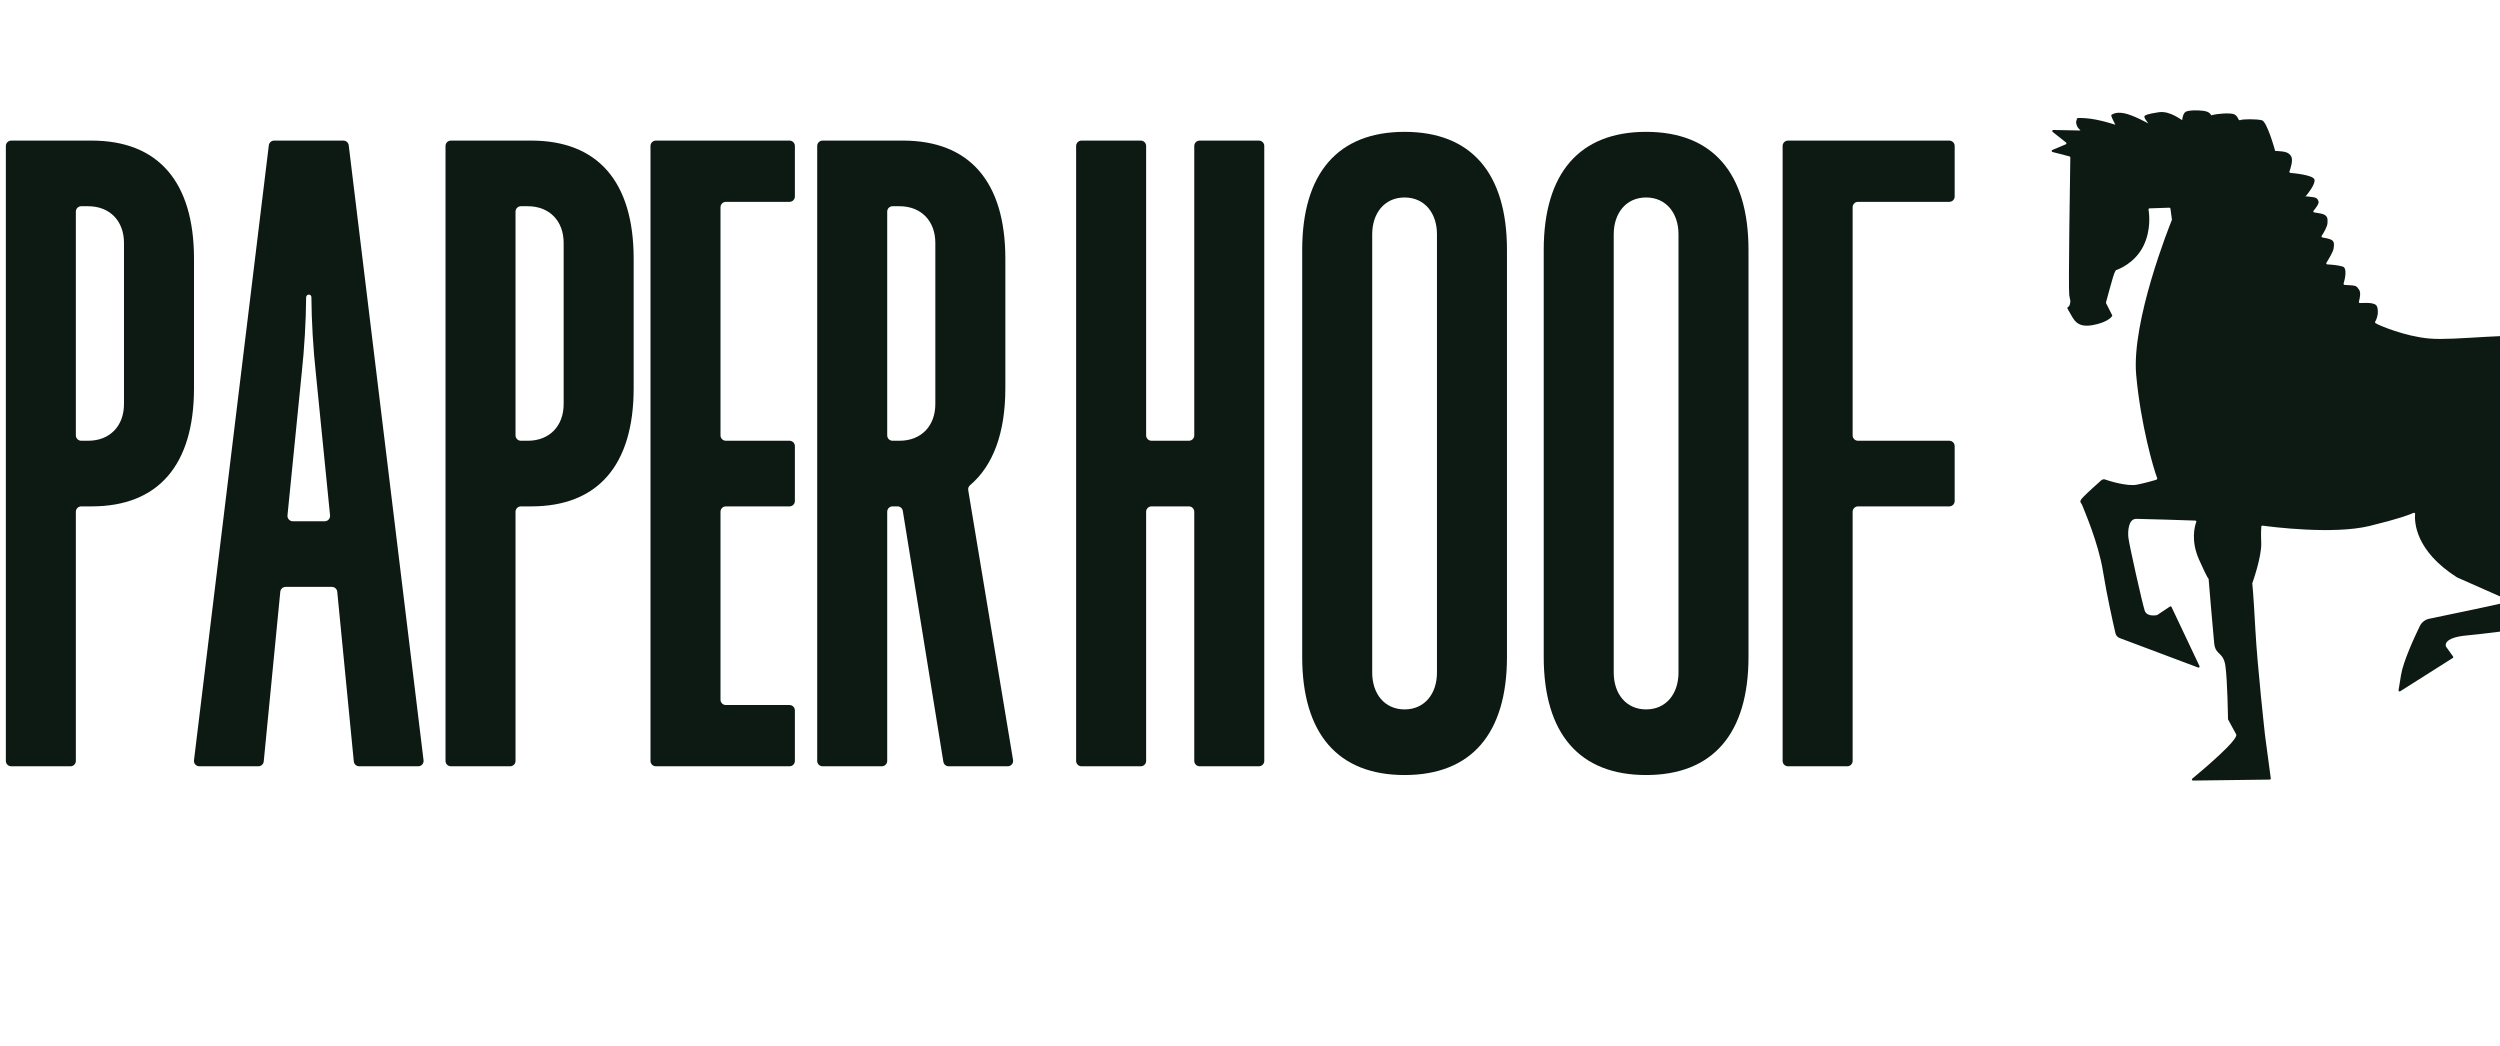
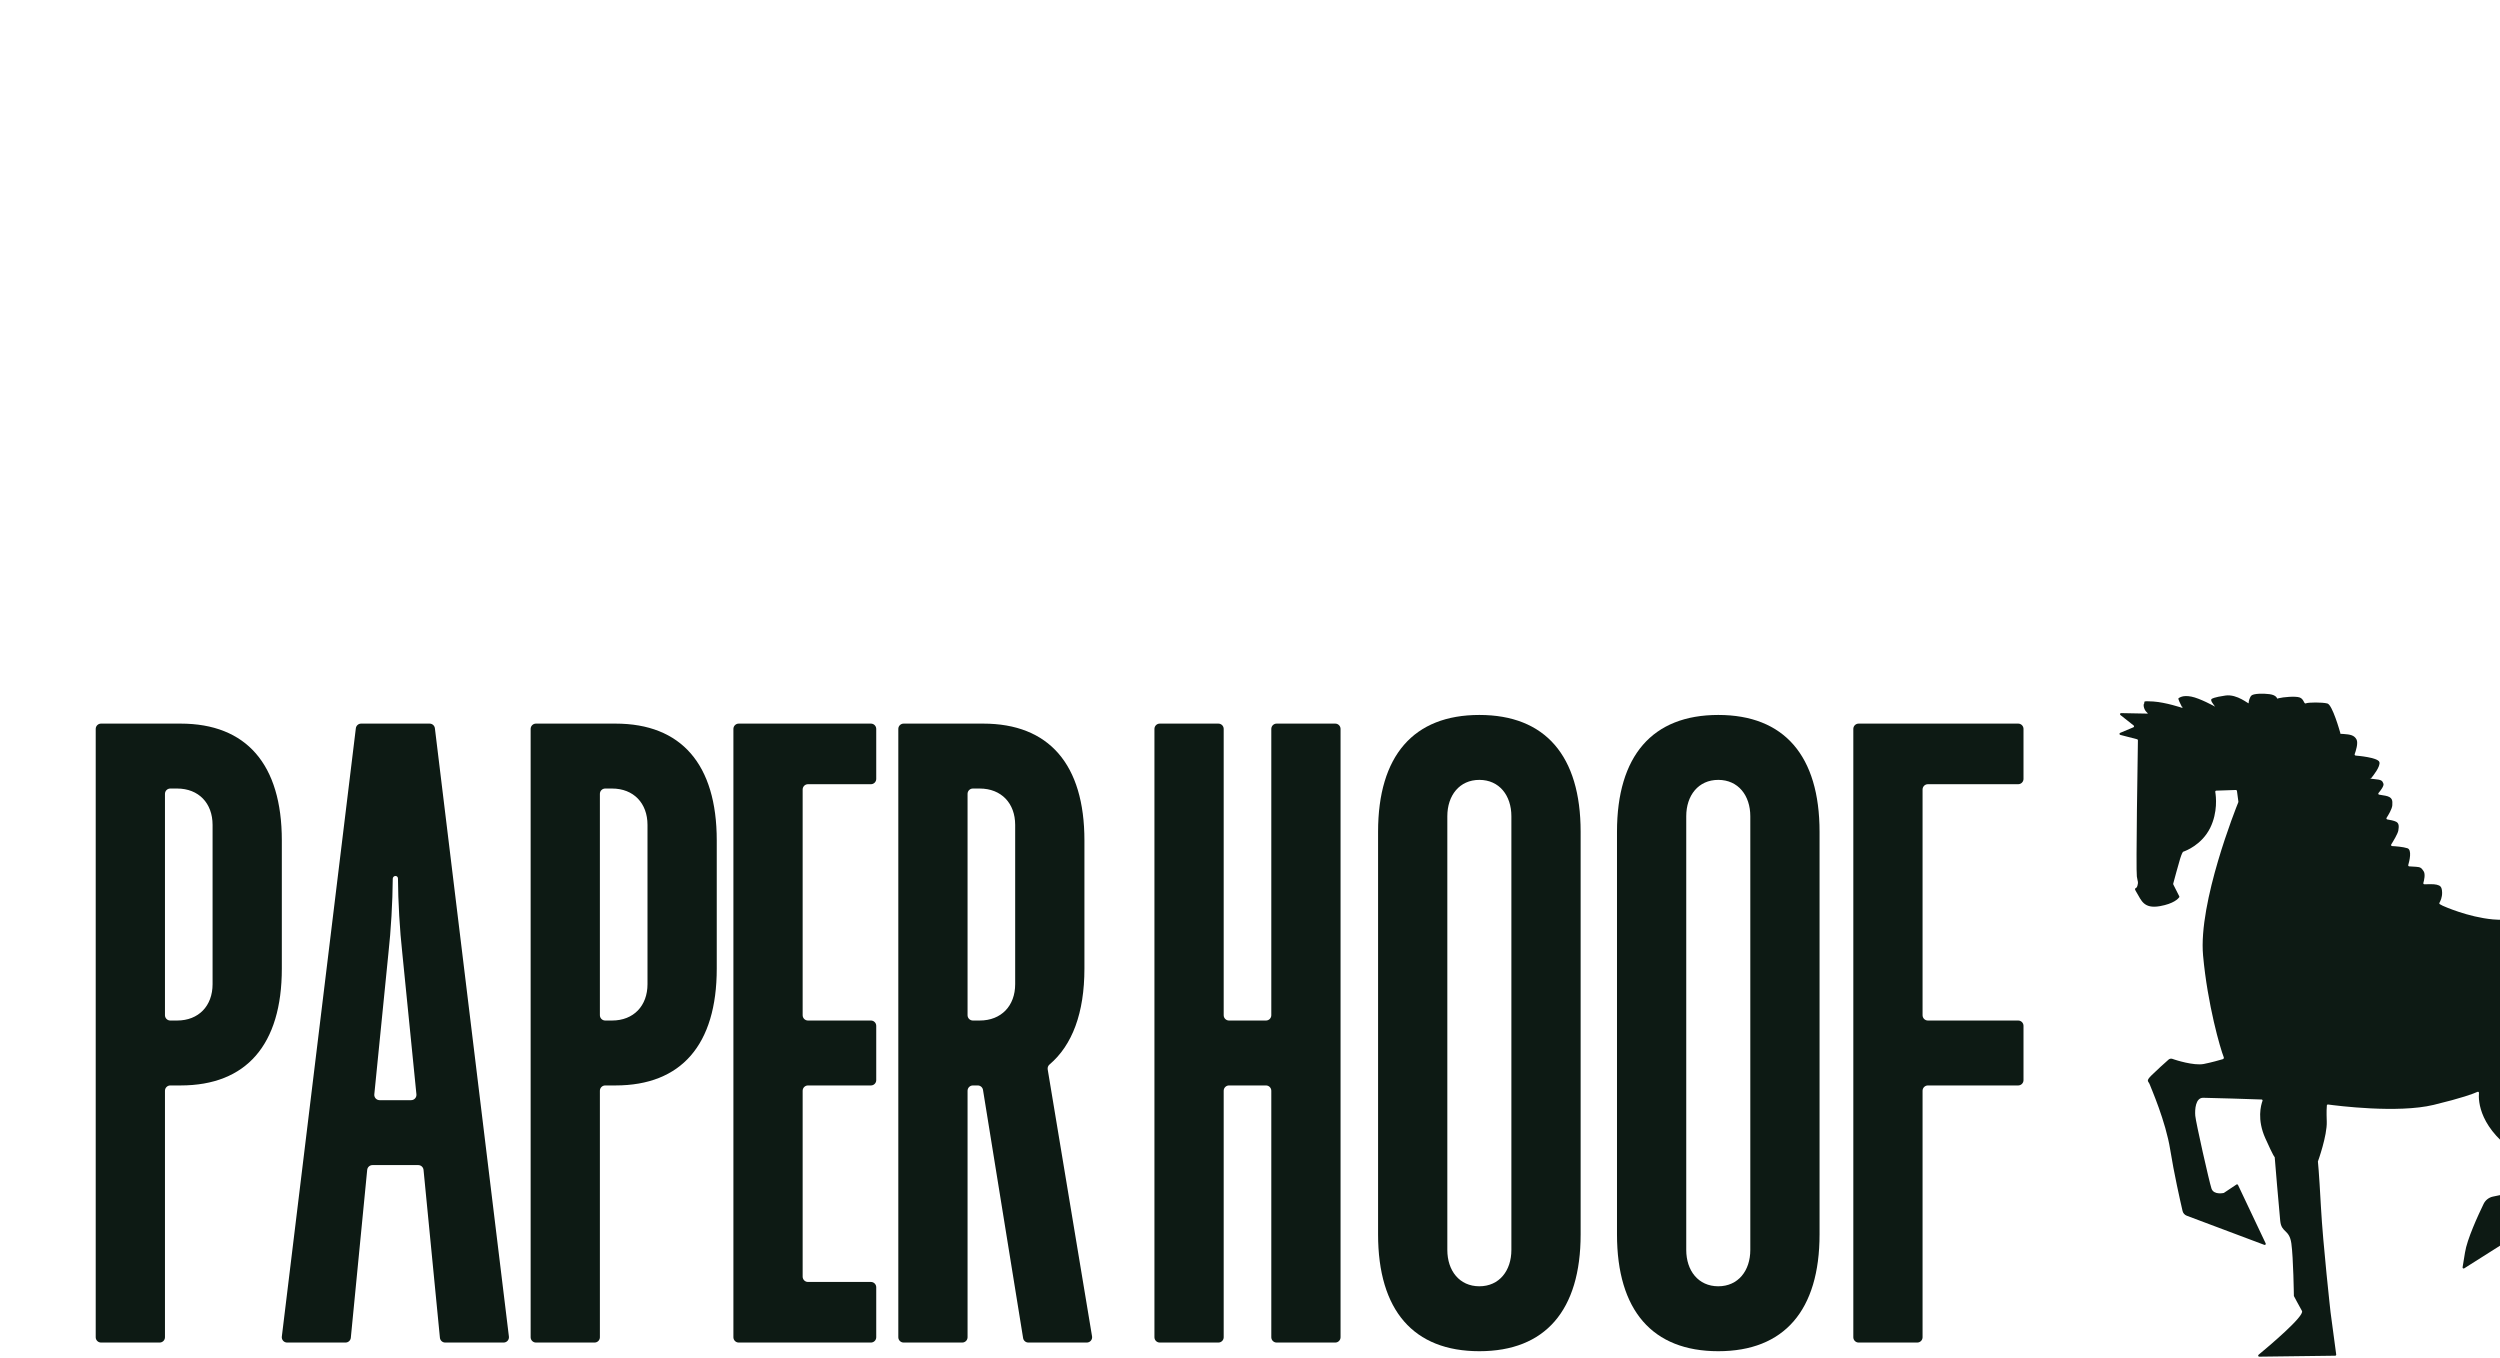
- <svg xmlns="http://www.w3.org/2000/svg" width="100%" height="100%" viewBox="200 750 2750 1150" version="1.1" xml:space="preserve" style="fill-rule:evenodd;clip-rule:evenodd;stroke-linejoin:round;stroke-miterlimit:2;">
+ <svg xmlns="http://www.w3.org/2000/svg" width="100%" height="100%" viewBox="100 100 2780 1510" version="1.1" xml:space="preserve" style="fill-rule:evenodd;clip-rule:evenodd;stroke-linejoin:round;stroke-miterlimit:2;">
  <g id="wordmark-w-icon" fill="#0D1A14">
    <g>
      <path d="M277.537,1592.914c1.566,0 3.068,-0.622 4.176,-1.73c1.108,-1.107 1.73,-2.61 1.73,-4.176c-0,-37.047 -0,-237.035 -0,-274.082c-0,-1.566 0.622,-3.068 1.73,-4.176c1.107,-1.107 2.61,-1.73 4.176,-1.73l11.421,0c73.158,0 112.624,-45.242 112.624,-129.951l0,-142.465c0,-84.709 -39.467,-129.951 -112.624,-129.951l-88.429,0c-1.566,0 -3.068,0.622 -4.176,1.73c-1.107,1.108 -1.73,2.61 -1.73,4.176c-0,63.18 -0,613.269 -0,676.449c-0,1.566 0.622,3.068 1.73,4.176c1.108,1.108 2.61,1.73 4.176,1.73c14.338,-0 50.859,-0 65.197,-0Zm11.811,-358.088c-3.262,-0 -5.905,-2.644 -5.906,-5.906c-0,-34.677 -0,-211.489 -0,-246.166c0,-3.262 2.644,-5.905 5.906,-5.906c3.622,0 7.571,0 7.571,0c24.065,0 39.467,16.364 39.467,40.429l0,177.119c0,24.065 -15.402,40.429 -39.467,40.429l-7.571,0Z" style="fill-rule:nonzero;" />
      <path d="M501.559,904.654c-2.986,-0 -5.502,2.228 -5.862,5.192c-7.228,59.4 -74.188,609.703 -82.309,676.449c-0.204,1.678 0.321,3.363 1.441,4.629c1.121,1.266 2.73,1.99 4.421,1.99c15.026,-0 51.289,-0 64.983,-0c3.039,0 5.582,-2.307 5.878,-5.332c2.74,-28.081 15.472,-158.588 18.212,-186.669c0.295,-3.025 2.838,-5.332 5.878,-5.332l50.892,0c3.039,0 5.582,2.307 5.878,5.332c2.74,28.081 15.472,158.588 18.212,186.669c0.295,3.025 2.838,5.332 5.878,5.332l64.983,0c1.691,-0 3.3,-0.724 4.421,-1.99c1.121,-1.266 1.646,-2.951 1.441,-4.629c-8.122,-66.746 -75.081,-617.049 -82.309,-676.449c-0.361,-2.964 -2.877,-5.192 -5.862,-5.192c-15.444,-0 -60.729,-0 -76.173,-0Zm20.547,418.732c-1.668,-0 -3.259,-0.706 -4.379,-1.943c-1.12,-1.237 -1.664,-2.89 -1.498,-4.55c3.039,-30.395 15.715,-157.149 15.715,-157.149c2.777,-24.989 4.663,-57.098 4.804,-82.636c0.006,-1.678 1.368,-3.035 3.046,-3.035c0.002,-0 0.004,-0 0.005,-0c1.51,0 2.735,1.222 2.74,2.732c0.128,25.587 2.018,57.851 4.806,82.94c0,0 12.675,126.754 15.715,157.149c0.166,1.66 -0.378,3.313 -1.498,4.55c-1.12,1.237 -2.71,1.943 -4.379,1.943c-9.199,-0 -25.88,-0 -35.079,-0Z" style="fill-rule:nonzero;" />
      <path d="M761.173,1592.914c1.566,0 3.068,-0.622 4.176,-1.73c1.108,-1.107 1.73,-2.61 1.73,-4.176c-0,-37.047 -0,-237.035 -0,-274.082c-0,-1.566 0.622,-3.068 1.73,-4.176c1.107,-1.107 2.61,-1.73 4.176,-1.73l11.421,0c73.158,0 112.624,-45.242 112.624,-129.951l0,-142.465c0,-84.709 -39.467,-129.951 -112.624,-129.951l-88.429,0c-1.566,0 -3.068,0.622 -4.176,1.73c-1.107,1.108 -1.73,2.61 -1.73,4.176c-0,63.18 -0,613.269 -0,676.449c-0,1.566 0.622,3.068 1.73,4.176c1.108,1.108 2.61,1.73 4.176,1.73c14.338,-0 50.859,-0 65.197,-0Zm11.811,-358.088c-3.262,-0 -5.905,-2.644 -5.906,-5.906c-0,-34.677 -0,-211.489 -0,-246.166c0,-3.262 2.644,-5.905 5.906,-5.906c3.622,0 7.571,0 7.571,0c24.065,0 39.467,16.364 39.467,40.429l0,177.119c0,24.065 -15.402,40.429 -39.467,40.429l-7.571,0Z" style="fill-rule:nonzero;" />
      <path d="M915.543,1587.009c-0,1.566 0.622,3.068 1.73,4.176c1.107,1.108 2.61,1.73 4.176,1.73c25.004,-0 122.014,-0 147.018,-0c1.566,-0 3.068,-0.622 4.176,-1.73c1.107,-1.108 1.73,-2.61 1.73,-4.176c0,-12.765 0,-42.806 0,-55.571c0,-1.566 -0.622,-3.068 -1.73,-4.176c-1.107,-1.108 -2.61,-1.73 -4.176,-1.73c-15.088,0 -54.922,0 -70.01,0c-3.262,-0 -5.906,-2.644 -5.906,-5.906c-0,-31.097 -0,-175.603 -0,-206.699c0,-3.262 2.644,-5.906 5.906,-5.906c15.088,0 54.922,0 70.01,0c3.262,-0 5.906,-2.644 5.906,-5.906l-0,-60.384c0,-3.262 -2.644,-5.906 -5.906,-5.906l-70.01,-0c-3.262,-0 -5.906,-2.644 -5.906,-5.905c-0,-35.094 -0,-215.885 -0,-250.979c0,-3.262 2.644,-5.905 5.906,-5.905c15.088,0 54.922,0 70.01,0c1.566,-0 3.068,-0.622 4.176,-1.73c1.107,-1.108 1.73,-2.61 1.73,-4.176c0,-12.765 0,-42.806 0,-55.571c0,-1.566 -0.622,-3.068 -1.73,-4.176c-1.107,-1.108 -2.61,-1.73 -4.176,-1.73c-25.004,0 -122.014,0 -147.018,0c-1.566,0 -3.068,0.622 -4.176,1.73c-1.107,1.108 -1.73,2.61 -1.73,4.176c-0,63.18 -0,613.269 -0,676.449Z" style="fill-rule:nonzero;" />
      <path d="M1170.022,1592.914c1.566,0 3.068,-0.622 4.176,-1.73c1.108,-1.107 1.73,-2.61 1.73,-4.176c-0,-37.047 -0,-237.035 -0,-274.082c-0,-3.262 2.644,-5.906 5.906,-5.906l5.431,-0c2.898,0 5.368,2.103 5.83,4.963c5.616,34.749 38.985,241.217 44.601,275.966c0.462,2.861 2.932,4.963 5.83,4.963c13.345,0 49.685,0 65.013,0c1.735,0 3.383,-0.763 4.505,-2.087c1.122,-1.324 1.605,-3.074 1.321,-4.786c-7.03,-42.313 -44.299,-266.631 -49.317,-296.832c-0.343,-2.064 0.432,-4.155 2.037,-5.497c25.285,-21.451 38.796,-57.291 38.796,-106.641l0,-142.465c0,-84.709 -39.467,-129.951 -112.624,-129.951l-88.429,0c-1.566,0 -3.068,0.622 -4.176,1.73c-1.107,1.108 -1.73,2.61 -1.73,4.176c-0,63.18 -0,613.269 -0,676.449c-0,1.566 0.622,3.068 1.73,4.176c1.108,1.108 2.61,1.73 4.176,1.73c14.338,-0 50.859,-0 65.197,-0Zm11.811,-358.088c-3.262,-0 -5.905,-2.644 -5.906,-5.906c-0,-34.677 -0,-211.489 -0,-246.166c0,-3.262 2.644,-5.905 5.906,-5.906c3.622,0 7.571,0 7.571,0c24.065,0 39.467,16.364 39.467,40.429l0,177.119c0,24.065 -15.402,40.429 -39.467,40.429l-7.571,0Z" style="fill-rule:nonzero;" />
      <path d="M1383.735,1587.009c-0,1.566 0.622,3.068 1.73,4.176c1.108,1.108 2.61,1.73 4.176,1.73c14.338,-0 50.859,-0 65.197,-0c1.566,0 3.068,-0.622 4.176,-1.73c1.108,-1.107 1.73,-2.61 1.73,-4.176c-0,-37.047 -0,-237.035 -0,-274.082c-0,-1.566 0.622,-3.068 1.73,-4.176c1.108,-1.107 2.61,-1.73 4.176,-1.73c10.187,-0 30.945,-0 41.132,-0c1.566,-0 3.068,0.622 4.176,1.73c1.108,1.107 1.73,2.61 1.73,4.176c-0,37.047 -0,237.035 -0,274.082c-0,1.566 0.622,3.068 1.73,4.176c1.108,1.107 2.61,1.73 4.176,1.73c14.338,0 50.859,0 65.197,0c1.566,0 3.068,-0.622 4.176,-1.73c1.108,-1.108 1.73,-2.61 1.73,-4.176c0,-63.18 0,-613.269 0,-676.449c0,-1.566 -0.622,-3.068 -1.73,-4.176c-1.108,-1.108 -2.61,-1.73 -4.176,-1.73c-14.338,0 -50.859,0 -65.197,0c-1.566,-0 -3.068,0.622 -4.176,1.73c-1.108,1.107 -1.73,2.61 -1.73,4.176c0,40.581 0,277.78 0,318.361c0,1.566 -0.622,3.068 -1.73,4.176c-1.108,1.107 -2.61,1.73 -4.176,1.73c-10.187,0 -30.945,0 -41.132,0c-1.566,0 -3.068,-0.622 -4.176,-1.73c-1.108,-1.107 -1.73,-2.61 -1.73,-4.176c0,-40.581 0,-277.78 0,-318.361c0,-1.566 -0.622,-3.068 -1.73,-4.176c-1.108,-1.107 -2.61,-1.73 -4.176,-1.73c-14.338,-0 -50.859,-0 -65.197,-0c-1.566,-0 -3.068,0.622 -4.176,1.73c-1.108,1.108 -1.73,2.61 -1.73,4.176c-0,63.18 -0,613.269 -0,676.449Z" style="fill-rule:nonzero;" />
      <path d="M1780.659,1489.916c0,23.102 -13.476,40.429 -35.616,40.429c-22.14,0 -35.616,-17.327 -35.616,-40.429l0,-482.263c0,-23.102 13.476,-40.429 35.616,-40.429c22.14,0 35.616,17.327 35.616,40.429l0,482.263Zm77.008,-464.936c0,-84.709 -39.467,-129.951 -112.624,-129.951c-73.158,0 -112.624,45.242 -112.624,129.951l0,447.61c0,84.709 39.467,129.951 112.624,129.951c73.158,0 112.624,-45.242 112.624,-129.951l0,-447.61Z" style="fill-rule:nonzero;" />
      <path d="M2046.337,1489.916c0,23.102 -13.476,40.429 -35.616,40.429c-22.14,0 -35.616,-17.327 -35.616,-40.429l0,-482.263c0,-23.102 13.476,-40.429 35.616,-40.429c22.14,0 35.616,17.327 35.616,40.429l0,482.263Zm77.008,-464.936c0,-84.709 -39.467,-129.951 -112.624,-129.951c-73.158,0 -112.624,45.242 -112.624,129.951l0,447.61c0,84.709 39.467,129.951 112.624,129.951c73.158,0 112.624,-45.242 112.624,-129.951l0,-447.61Z" style="fill-rule:nonzero;" />
      <path d="M2160.886,1587.009c-0,1.566 0.622,3.068 1.73,4.176c1.108,1.108 2.61,1.73 4.176,1.73c14.338,-0 50.859,-0 65.197,-0c1.566,0 3.068,-0.622 4.176,-1.73c1.108,-1.107 1.73,-2.61 1.73,-4.176c-0,-37.047 -0,-237.035 -0,-274.082c-0,-1.566 0.622,-3.068 1.73,-4.176c1.107,-1.107 2.61,-1.73 4.176,-1.73c19.399,0 81.031,0 100.43,0c1.566,0 3.068,-0.622 4.176,-1.73c1.107,-1.107 1.73,-2.61 1.73,-4.176l0,-60.384c0,-1.566 -0.622,-3.068 -1.73,-4.176c-1.107,-1.107 -2.61,-1.73 -4.176,-1.73l-100.43,0c-3.262,0 -5.906,-2.644 -5.906,-5.905c-0,-35.094 -0,-215.885 -0,-250.979c0,-3.262 2.644,-5.905 5.906,-5.905c19.399,0 81.031,0 100.43,0c1.566,0 3.068,-0.622 4.176,-1.73c1.107,-1.108 1.73,-2.61 1.73,-4.176c0,-12.765 0,-42.806 0,-55.571c0,-1.566 -0.622,-3.068 -1.73,-4.176c-1.108,-1.108 -2.61,-1.73 -4.176,-1.73l-177.438,0c-1.566,-0 -3.068,0.622 -4.176,1.73c-1.108,1.108 -1.73,2.61 -1.73,4.176c-0,63.18 -0,613.269 -0,676.449Z" style="fill-rule:nonzero;" />
    </g>
-     <path id="ICON" d="M2837.792,1511.933c0.003,-0.001 0.006,-0.001 0.008,0.001c-0.005,0.003 -0.007,0.002 -0.008,0.001c-0,-0 -0.001,-0.001 -0.001,-0.001c0,-0 0,-0.001 0.001,-0.001c0,-0 0,-0 0,-0Zm-310.956,-624.712c0.388,0.805 0.14,0.236 0.062,0.061c-0.01,-0.026 -0.03,-0.046 -0.056,-0.056c-0.001,-0.003 -0.004,-0.004 -0.007,-0.005c-0.131,-0.271 -0.334,-0.698 -0.64,-1.349c-1.363,-2.897 -4.772,-9.032 -3.579,-9.543c1.193,-0.511 4.431,-3.579 14.145,-1.704c9.346,1.804 25.319,10.549 26.514,11.208c0.061,0.05 0.071,0.039 0.071,0.039c0,0 -0.024,-0.013 -0.071,-0.039c-0.183,-0.151 -0.821,-0.851 -2.996,-4.051c-2.897,-4.26 -0.511,-4.772 -0.511,-4.772c0,0 1.875,-1.704 14.997,-3.579c13.122,-1.875 25.904,9.884 25.733,8.521c-0.17,-1.363 1.023,-7.158 3.579,-8.862c2.556,-1.704 11.759,-2.215 19.598,-1.193c7.839,1.023 8.521,4.942 8.521,4.942c0,0 -1.534,0.511 2.215,-0.511c3.749,-1.023 18.235,-2.556 23.007,-0.682c4.772,1.875 4.431,7.669 6.817,6.476c2.386,-1.193 18.064,-1.363 23.859,0.17c5.513,1.459 13.802,30.838 14.595,33.691c-1.626,-0.044 0.061,0.222 0.061,0.222c0,0 -0.006,-0.023 -0.019,-0.067c-0.019,-0.028 -0.021,-0.065 -0.005,-0.095c0.016,-0.03 0.048,-0.048 0.083,-0.047c0.646,0.013 1.74,0.077 3.519,0.21c6.817,0.511 11.589,1.193 14.145,6.135c2.055,3.973 -0.847,12.904 -2.063,16.252c-0.114,0.323 -0.081,0.68 0.091,0.977c0.172,0.297 0.465,0.503 0.802,0.564c0.19,0.047 0.349,0.076 0.43,0.09c0.04,0.007 0.079,0.012 0.119,0.015c1.341,0.107 24.359,2.024 26.013,7.153c1.521,4.716 -7.143,15.544 -9.02,17.813c-0.215,0.26 -0.53,0.415 -0.867,0.426c-0.884,0.035 -2.046,0.163 4.169,0.704c8.112,0.705 8.994,1.764 10.228,5.114c0.889,2.413 -3.162,7.663 -5.498,10.411c-0.265,0.355 -0.301,0.83 -0.094,1.221c0.207,0.391 0.621,0.627 1.064,0.607c1.423,0.177 3.585,0.502 6.822,1.164c7.759,1.587 7.936,5.114 7.583,10.581c-0.268,4.158 -4.414,10.969 -6.383,13.992c-0.212,0.332 -0.244,0.748 -0.085,1.108c0.159,0.36 0.488,0.616 0.877,0.682c2.634,0.421 7.458,1.314 9.823,2.559c3.351,1.764 3.174,5.114 2.469,9.699c-0.546,3.549 -5.636,11.959 -7.908,15.578c-0.216,0.354 -0.23,0.796 -0.037,1.162c0.193,0.367 0.566,0.605 0.98,0.627c3.814,0.199 12.11,0.793 17.016,2.384c5.393,1.749 2.233,14.339 0.974,18.656c-0.104,0.348 -0.043,0.725 0.167,1.021c0.21,0.297 0.545,0.48 0.908,0.497c1.65,0.083 4.456,0.235 7.474,0.459c4.761,0.353 5.996,0.882 8.641,5.114c2.006,3.209 0.463,9.867 -0.401,12.897c-0.096,0.356 -0.017,0.737 0.213,1.025c0.229,0.289 0.582,0.451 0.951,0.438c3.344,-0.133 10.857,-0.359 13.698,0.453c3.703,1.058 5.82,1.764 5.996,8.818c0.129,5.156 -1.85,9.352 -2.925,11.237c-0.172,0.275 -0.222,0.608 -0.139,0.922c0.084,0.313 0.293,0.578 0.579,0.73c1.169,0.637 2.895,1.558 3.153,1.695c0.021,0.011 0.042,0.022 0.064,0.032c1.041,0.473 28.006,12.633 55.796,15.159c28.343,2.577 90.526,-6.79 137.391,-1.921c44.626,4.637 72.697,59.217 75.277,64.422c0.124,0.257 0.337,0.46 0.599,0.572c2.248,0.991 13.736,6.193 30.333,16.259c18.564,11.26 95.861,63.908 118.381,72.429c18.744,7.092 42.97,-8.163 50.566,-13.478c0.35,-0.253 0.812,-0.291 1.199,-0.101c0.388,0.191 0.639,0.579 0.652,1.011c-0.558,1.953 -1.628,5.309 -3.727,11.046c-4.352,11.896 -22.26,18.536 -23.918,19.129c-0.072,0.025 -0.146,0.043 -0.221,0.054c-0.288,0.033 -0.502,0.295 10.445,2.12c12.719,2.12 32.069,-5.103 32.257,-5.173c0.003,-0.001 0.006,-0.003 0.009,-0.004c0.074,-0.031 0.562,-0.038 -5.181,9.438c-4.774,7.877 -18.16,18.188 -23.712,22.269c-0.38,0.281 -0.555,0.762 -0.445,1.221c0.11,0.46 0.484,0.809 0.95,0.887c2.806,0.48 6.026,1.57 1.904,3.925c-6.391,3.652 -19.172,12.173 -33.171,15.216c-13.999,3.043 -17.651,8.217 -47.779,-8.825c-30.128,-17.042 -60.56,-78.819 -69.994,-91.601c-7.151,-9.688 -21.12,-23.747 -27.463,-29.985c-0.384,-0.378 -0.976,-0.447 -1.438,-0.169c-0.462,0.279 -0.676,0.835 -0.52,1.351c2.609,8.709 8.669,29.125 14.205,49.192c6.834,24.773 1.456,79.271 0.735,86.18c-0.048,0.444 0.159,0.877 0.534,1.119c5.976,3.852 53.856,34.713 58.376,37.627c0.222,0.143 0.389,0.356 0.476,0.605c1.726,4.968 19.607,56.436 20.628,59.376c0.03,0.087 0.071,0.17 0.12,0.248c1.827,2.862 36.598,57.318 38.115,59.695c0.035,0.054 0.074,0.106 0.117,0.154c1.418,1.585 25.266,28.404 26.084,40.136c0.844,12.091 -3.093,13.778 -3.093,13.778c0,0 7.674,36.563 9.271,44.174c0.072,0.342 -0.011,0.698 -0.227,0.972c-0.216,0.275 -0.542,0.44 -0.891,0.451c-9.845,0.318 -68.435,2.208 -82.653,2.666c-0.49,0.016 -0.939,-0.273 -1.128,-0.725c-0.189,-0.452 -0.079,-0.975 0.277,-1.312c9.002,-8.583 41.607,-40.219 36.266,-43.133c-6.186,-3.374 -9.841,-3.937 -7.592,-14.622c2.249,-10.685 -3.937,-16.59 -3.937,-16.59c0,0 -72.138,-98.087 -77.815,-105.806c-0.227,-0.308 -0.588,-0.487 -0.97,-0.48c-2.776,-0.031 -14.91,-0.481 -36.218,-5.624c-19.366,-4.674 -38.027,-12.697 -44.962,-15.837c-0.444,-0.207 -0.969,-0.118 -1.32,0.222c-0.351,0.341 -0.456,0.863 -0.263,1.313c2.755,6.489 8.735,21.99 4.087,24.425c-5.905,3.093 -100.945,15.746 -129.063,18.277c-28.118,2.531 -23.057,12.372 -23.057,12.372c0,0 5.664,7.929 7.71,10.793c0.189,0.264 0.26,0.594 0.198,0.913c-0.062,0.319 -0.253,0.598 -0.527,0.771c-7.071,4.476 -47.586,30.123 -57.86,36.627c-0.429,0.271 -0.982,0.238 -1.376,-0.082c-0.393,-0.32 -0.539,-0.855 -0.362,-1.33c0.482,-2.541 1.286,-7.302 2.648,-16.2c2.266,-14.804 14.689,-41.696 20.709,-54.118c2.02,-4.15 5.845,-7.134 10.362,-8.082c20.031,-4.145 75.954,-15.761 81.483,-17.374c6.748,-1.968 0.562,-5.342 0.562,-5.342l-51.457,-22.776c-46.226,-29.373 -46.893,-61.219 -46.13,-69.769c0.061,-0.451 -0.143,-0.896 -0.525,-1.143c-0.382,-0.247 -0.872,-0.252 -1.258,-0.013c-4.364,1.973 -16.826,6.739 -48.533,14.407c-39.892,9.647 -107.829,0.92 -117.501,-0.401c-0.613,-0.087 -1.19,0.314 -1.321,0.919c-0.21,1.935 -0.518,6.881 -0.119,18.039c0.562,15.746 -9.841,44.427 -9.841,44.427c0,0 1.125,9.279 3.374,50.613c2.249,41.334 10.685,116.972 10.685,116.972c-0,0 5.253,39.287 6.291,47.043c0.045,0.335 -0.056,0.673 -0.277,0.929c-0.221,0.256 -0.541,0.405 -0.879,0.409c-9.703,0.122 -69.537,0.877 -84.442,1.066c-0.501,0.006 -0.952,-0.305 -1.124,-0.775c-0.172,-0.471 -0.028,-0.999 0.359,-1.317c10.799,-8.939 51.471,-43.146 48.299,-48.759c-3.655,-6.467 -8.998,-16.59 -8.998,-16.59c0,0 -0.562,-42.459 -2.812,-58.486c-2.249,-16.027 -10.966,-11.529 -12.372,-25.025c-1.361,-13.069 -5.887,-67.797 -6.172,-71.25c0.002,-0.083 -0.014,-0.171 -0.014,-0.171c0,0 0.005,0.058 0.014,0.171c-0.015,0.51 -0.744,0.828 -10.418,-20.697c-9.373,-20.856 -4.881,-36.83 -3.121,-41.572c0.134,-0.331 0.098,-0.706 -0.096,-1.005c-0.194,-0.299 -0.523,-0.485 -0.879,-0.497c-9.333,-0.313 -57.463,-1.916 -65.074,-1.916c-8.436,0 -9.279,12.934 -8.717,19.964c0.562,7.03 15.476,73.325 18.01,80.926c2.534,7.601 13.744,4.936 13.744,4.936c0,0 10.519,-7.012 14.046,-9.364c0.286,-0.19 0.64,-0.247 0.971,-0.155c0.331,0.092 0.605,0.323 0.752,0.633c3.831,8.091 25.345,53.531 30.783,65.017c0.206,0.435 0.127,0.951 -0.198,1.305c-0.326,0.354 -0.834,0.475 -1.284,0.306c-14.962,-5.622 -86.305,-32.43 -86.305,-32.43c-2.345,-0.881 -4.095,-2.875 -4.666,-5.314c-2.508,-10.848 -9.595,-42.255 -13.71,-68.107c-5.061,-31.802 -21.37,-68.609 -22.776,-72.545c-1.406,-3.937 -4.78,-3.374 1.968,-10.123c5.238,-5.238 14.881,-13.864 18.934,-17.464c1.156,-1.026 2.772,-1.358 4.239,-0.869l2.696,0.899c0,0 21.089,7.03 32.336,4.78c8.612,-1.722 17.422,-4.236 21.078,-5.32c0.451,-0.136 0.822,-0.458 1.022,-0.884c0.199,-0.426 0.208,-0.918 0.024,-1.351c-3.765,-9.248 -18.03,-58.527 -22.983,-113.017c-5.388,-59.271 36.667,-164.26 39.196,-170.508c0.078,-0.191 0.104,-0.399 0.077,-0.603c-0.217,-1.622 -1.227,-9.15 -1.604,-11.957c-0.081,-0.601 -0.604,-1.044 -1.21,-1.023c-3.906,0.131 -17.412,0.584 -21.776,0.731c-0.347,0.012 -0.672,0.176 -0.887,0.449c-0.215,0.273 -0.299,0.627 -0.23,0.967c0.837,4.95 2.926,22.548 -5.618,39.911c-9.35,19.002 -27.377,25.69 -29.927,26.555c-0.164,0.052 -0.315,0.138 -0.443,0.254c-0.358,0.474 -1.423,2.194 -3.111,7.646c-1.934,6.248 -6.864,24.616 -7.685,27.681c-0.075,0.281 -0.044,0.579 0.087,0.838c1.007,1.991 5.455,10.787 6.651,13.151c0.175,0.346 0.17,0.755 -0.015,1.096c-1.209,1.681 -6.179,7.162 -21.467,9.892c-18.203,3.25 -20.803,-6.826 -25.516,-14.465c-4.713,-7.639 -0.65,-3.413 0.488,-8.289c1.138,-4.876 0.54,-2.705 -0.65,-10.244c-1.134,-7.185 0.975,-139.064 1.175,-151.437c0.009,-0.545 -0.357,-1.026 -0.885,-1.162c-3.084,-0.798 -13.329,-3.447 -18.724,-4.842c-0.491,-0.127 -0.846,-0.553 -0.882,-1.058c-0.037,-0.505 0.253,-0.978 0.721,-1.174c4.2,-1.764 11.397,-4.787 14.768,-6.203c0.385,-0.162 0.656,-0.515 0.713,-0.929c0.057,-0.414 -0.11,-0.827 -0.437,-1.086c-3.234,-2.56 -10.68,-8.455 -14.731,-11.662c-0.397,-0.315 -0.55,-0.848 -0.379,-1.325c0.171,-0.477 0.628,-0.792 1.135,-0.782c8.47,0.164 29.367,0.568 29.367,0.568c0,0 1.363,0.511 -1.193,-1.875c-2.556,-2.386 -3.92,-7.839 -2.556,-9.373c1.363,-1.534 -3.749,-3.238 10.396,-2.215c13.751,0.994 31.206,6.82 32.168,7.144Z" />
+     <path id="ICON" d="M2837.792,1511.933c0.003,-0.001 0.006,-0.001 0.008,0.001c-0.005,0.003 -0.007,0.002 -0.008,0.001c-0,-0 -0.001,-0.001 -0.001,-0.001c0,-0 0,-0.001 0.001,-0.001c0,-0 0,-0 0,-0Zm-310.956,-624.712c0.388,0.805 0.14,0.236 0.062,0.061c-0.01,-0.026 -0.03,-0.046 -0.056,-0.056c-0.001,-0.003 -0.004,-0.004 -0.007,-0.005c-0.131,-2.71 -0.334,-0.698 -0.64,-1.349c-1.363,-2.897 -4.772,-9.032 -3.579,-9.543c1.193,-0.511 4.431,-3.579 14.145,-1.704c9.346,1.804 25.319,10.549 26.514,11.208c0.061,0.05 0.071,0.039 0.071,0.039c0,0 -0.024,-0.013 -0.071,-0.039c-0.183,-0.151 -0.821,-0.851 -2.996,-4.051c-2.897,-4.26 -0.511,-4.772 -0.511,-4.772c0,0 1.875,-1.704 14.997,-3.579c13.122,-1.875 25.904,9.884 25.733,8.521c-0.17,-1.363 1.023,-7.158 3.579,-8.862c2.556,-1.704 11.759,-2.215 19.598,-1.193c7.839,1.023 8.521,4.942 8.521,4.942c0,0 -1.534,0.511 2.215,-0.511c3.749,-1.023 18.235,-2.556 23.007,-0.682c4.772,1.875 4.431,7.669 6.817,6.476c2.386,-1.193 18.064,-1.363 23.859,0.17c5.513,1.459 13.802,30.838 14.595,33.691c-1.626,-0.044 0.061,0.222 0.061,0.222c0,0 -0.006,-0.023 -0.019,-0.067c-0.019,-0.028 -0.021,-0.065 -0.005,-0.095c0.016,-0.03 0.048,-0.048 0.083,-0.047c0.646,0.013 1.74,0.077 3.519,0.21c6.817,0.511 11.589,1.193 14.145,6.135c2.055,3.973 -0.847,12.904 -2.063,16.252c-0.114,0.323 -0.081,0.68 0.091,0.977c0.172,0.297 0.465,0.503 0.802,0.564c0.19,0.047 0.349,0.076 0.43,0.09c0.04,0.007 0.079,0.012 0.119,0.015c1.341,0.107 24.359,2.024 26.013,7.153c1.521,4.716 -7.143,15.544 -9.02,17.813c-0.215,0.26 -0.53,0.415 -0.867,0.426c-0.884,0.035 -2.046,0.163 4.169,0.704c8.112,0.705 8.994,1.764 10.228,5.114c0.889,2.413 -3.162,7.663 -5.498,10.411c-0.265,0.355 -0.301,0.83 -0.094,1.221c0.207,0.391 0.621,0.627 1.064,0.607c1.423,0.177 3.585,0.502 6.822,1.164c7.759,1.587 7.936,5.114 7.583,10.581c-0.268,4.158 -4.414,10.969 -6.383,13.992c-0.212,0.332 -0.244,0.748 -0.085,1.108c0.159,0.36 0.488,0.616 0.877,0.682c2.634,0.421 7.458,1.314 9.823,2.559c3.351,1.764 3.174,5.114 2.469,9.699c-0.546,3.549 -5.636,11.959 -7.908,15.578c-0.216,0.354 -0.23,0.796 -0.037,1.162c0.193,0.367 0.566,0.605 0.98,0.627c3.814,0.199 12.11,0.793 17.016,2.384c5.393,1.749 2.233,14.339 0.974,18.656c-0.104,0.348 -0.043,0.725 0.167,1.021c0.21,0.297 0.545,0.48 0.908,0.497c1.65,0.083 4.456,0.235 7.474,0.459c4.761,0.353 5.996,0.882 8.641,5.114c2.006,3.209 0.463,9.867 -0.401,12.897c-0.096,0.356 -0.017,0.737 0.213,1.025c0.229,0.289 0.582,0.451 0.951,0.438c3.344,-0.133 10.857,-0.359 13.698,0.453c3.703,1.058 5.82,1.764 5.996,8.818c0.129,5.156 -1.85,9.352 -2.925,11.237c-0.172,0.275 -0.222,0.608 -0.139,0.922c0.084,0.313 0.293,0.578 0.579,0.73c1.169,0.637 2.895,1.558 3.153,1.695c0.021,0.011 0.042,0.022 0.064,0.032c1.041,0.473 28.006,12.633 55.796,15.159c28.343,2.577 90.526,-6.79 137.391,-1.921c44.626,4.637 72.697,59.217 75.277,64.422c0.124,0.257 0.337,0.46 0.599,0.572c2.248,0.991 13.736,6.193 30.333,16.259c18.564,11.26 95.861,63.908 118.381,72.429c18.744,7.092 42.97,-8.163 50.566,-13.478c0.35,-0.253 0.812,-0.291 1.199,-0.101c0.388,0.191 0.639,0.579 0.652,1.011c-0.558,1.953 -1.628,5.309 -3.727,11.046c-4.352,11.896 -22.26,18.536 -23.918,19.129c-0.072,0.025 -0.146,0.043 -0.221,0.054c-0.288,0.033 -0.502,0.295 10.445,2.12c12.719,2.12 32.069,-5.103 32.257,-5.173c0.003,-0.001 0.006,-0.003 0.009,-0.004c0.074,-0.031 0.562,-0.038 -5.181,9.438c-4.774,7.877 -18.16,18.188 -23.712,22.269c-0.38,0.281 -0.555,0.762 -0.445,1.221c0.11,0.46 0.484,0.809 0.95,0.887c2.806,0.48 6.026,1.57 1.904,3.925c-6.391,3.652 -19.172,12.173 -33.171,15.216c-13.999,3.043 -17.651,8.217 -47.779,-8.825c-30.128,-17.042 -60.56,-78.819 -69.994,-91.601c-7.151,-9.688 -21.12,-23.747 -27.463,-29.985c-0.384,-0.378 -0.976,-0.447 -1.438,-0.169c-0.462,0.279 -0.676,0.835 -0.52,1.351c2.609,8.709 8.669,29.125 14.205,49.192c6.834,24.773 1.456,79.271 0.735,86.18c-0.048,0.444 0.159,0.877 0.534,1.119c5.976,3.852 53.856,34.713 58.376,37.627c0.222,0.143 0.389,0.356 0.476,0.605c1.726,4.968 19.607,56.436 20.628,59.376c0.03,0.087 0.071,0.17 0.12,0.248c1.827,2.862 36.598,57.318 38.115,59.695c0.035,0.054 0.074,0.106 0.117,0.154c1.418,1.585 25.266,28.404 26.084,40.136c0.844,12.091 -3.093,13.778 -3.093,13.778c0,0 7.674,36.563 9.271,44.174c0.072,0.342 -0.011,0.698 -0.227,0.972c-0.216,0.275 -0.542,0.44 -0.891,0.451c-9.845,0.318 -68.435,2.208 -82.653,2.666c-0.49,0.016 -0.939,-0.273 -1.128,-0.725c-0.189,-0.452 -0.079,-0.975 0.277,-1.312c9.002,-8.583 41.607,-40.219 36.266,-43.133c-6.186,-3.374 -9.841,-3.937 -7.592,-14.622c2.249,-10.685 -3.937,-16.59 -3.937,-16.59c0,0 -72.138,-98.087 -77.815,-105.806c-0.227,-0.308 -0.588,-0.487 -0.97,-0.48c-2.776,-0.031 -14.91,-0.481 -36.218,-5.624c-19.366,-4.674 -38.027,-12.697 -44.962,-15.837c-0.444,-0.207 -0.969,-0.118 -1.32,0.222c-0.351,0.341 -0.456,0.863 -0.263,1.313c2.755,6.489 8.735,21.99 4.087,24.425c-5.905,3.093 -100.945,15.746 -129.063,18.277c-28.118,2.531 -23.057,12.372 -23.057,12.372c0,0 5.664,7.929 7.71,10.793c0.189,0.264 0.26,0.594 0.198,0.913c-0.062,0.319 -0.253,0.598 -0.527,0.771c-7.071,4.476 -47.586,30.123 -57.86,36.627c-0.429,0.271 -0.982,0.238 -1.376,-0.082c-0.393,-0.32 -0.539,-0.855 -0.362,-1.33c0.482,-2.541 1.286,-7.302 2.648,-16.2c2.266,-14.804 14.689,-41.696 20.709,-54.118c2.02,-4.15 5.845,-7.134 10.362,-8.082c20.031,-4.145 75.954,-15.761 81.483,-17.374c6.748,-1.968 0.562,-5.342 0.562,-5.342l-51.457,-22.776c-46.226,-29.373 -46.893,-61.219 -46.13,-69.769c0.061,-0.451 -0.143,-0.896 -0.525,-1.143c-0.382,-0.247 -0.872,-0.252 -1.258,-0.013c-4.364,1.973 -16.826,6.739 -48.533,14.407c-39.892,9.647 -107.829,0.92 -117.501,-0.401c-0.613,-0.087 -1.19,0.314 -1.321,0.919c-0.21,1.935 -0.518,6.881 -0.119,18.039c0.562,15.746 -9.841,44.427 -9.841,44.427c0,0 1.125,9.279 3.374,50.613c2.249,41.334 10.685,116.972 10.685,116.972c-0,0 5.253,39.287 6.291,47.043c0.045,0.335 -0.056,0.673 -0.277,0.929c-0.221,0.256 -0.541,0.405 -0.879,0.409c-9.703,0.122 -69.537,0.877 -84.442,1.066c-0.501,0.006 -0.952,-0.305 -1.124,-0.775c-0.172,-0.471 -0.028,-0.999 0.359,-1.317c10.799,-8.939 51.471,-43.146 48.299,-48.759c-3.655,-6.467 -8.998,-16.59 -8.998,-16.59c0,0 -0.562,-42.459 -2.812,-58.486c-2.249,-16.027 -10.966,-11.529 -12.372,-25.025c-1.361,-13.069 -5.887,-67.797 -6.172,-71.25c0.002,-0.083 -0.014,-0.171 -0.014,-0.171c0,0 0.005,0.058 0.014,0.171c-0.015,0.51 -0.744,0.828 -10.418,-20.697c-9.373,-20.856 -4.881,-36.83 -3.121,-41.572c0.134,-0.331 0.098,-0.706 -0.096,-1.005c-0.194,-0.299 -0.523,-0.485 -0.879,-0.497c-9.333,-0.313 -57.463,-1.916 -65.074,-1.916c-8.436,0 -9.279,12.934 -8.717,19.964c0.562,7.03 15.476,73.325 18.01,80.926c2.534,7.601 13.744,4.936 13.744,4.936c0,0 10.519,-7.012 14.046,-9.364c0.286,-0.19 0.64,-0.247 0.971,-0.155c0.331,0.092 0.605,0.323 0.752,0.633c3.831,8.091 25.345,53.531 30.783,65.017c0.206,0.435 0.127,0.951 -0.198,1.305c-0.326,0.354 -0.834,0.475 -1.284,0.306c-14.962,-5.622 -86.305,-32.43 -86.305,-32.43c-2.345,-0.881 -4.095,-2.875 -4.666,-5.314c-2.508,-10.848 -9.595,-42.255 -13.71,-68.107c-5.061,-31.802 -21.37,-68.609 -22.776,-72.545c-1.406,-3.937 -4.78,-3.374 1.968,-10.123c5.238,-5.238 14.881,-13.864 18.934,-17.464c1.156,-1.026 2.772,-1.358 4.239,-0.869l2.696,0.899c0,0 21.089,7.03 32.336,4.78c8.612,-1.722 17.422,-4.236 21.078,-5.32c0.451,-0.136 0.822,-0.458 1.022,-0.884c0.199,-0.426 0.208,-0.918 0.024,-1.351c-3.765,-9.248 -18.03,-58.527 -22.983,-113.017c-5.388,-59.271 36.667,-164.26 39.196,-170.508c0.078,-0.191 0.104,-0.399 0.077,-0.603c-0.217,-1.622 -1.227,-9.15 -1.604,-11.957c-0.081,-0.601 -0.604,-1.044 -1.21,-1.023c-3.906,0.131 -17.412,0.584 -21.776,0.731c-0.347,0.012 -0.672,0.176 -0.887,0.449c-0.215,0.273 -0.299,0.627 -0.23,0.967c0.837,4.95 2.926,22.548 -5.618,39.911c-9.35,19.002 -27.377,25.69 -29.927,26.555c-0.164,0.052 -0.315,0.138 -0.443,0.254c-0.358,0.474 -1.423,2.194 -3.111,7.646c-1.934,6.248 -6.864,24.616 -7.685,27.681c-0.075,0.281 -0.044,0.579 0.087,0.838c1.007,1.991 5.455,10.787 6.651,13.151c0.175,0.346 0.17,0.755 -0.015,1.096c-1.209,1.681 -6.179,7.162 -21.467,9.892c-18.203,3.25 -20.803,-6.826 -25.516,-14.465c-4.713,-7.639 -0.65,-3.413 0.488,-8.289c1.138,-4.876 0.54,-2.705 -0.65,-10.244c-1.134,-7.185 0.975,-139.064 1.175,-151.437c0.009,-0.545 -0.357,-1.026 -0.885,-1.162c-3.084,-0.798 -13.329,-3.447 -18.724,-4.842c-0.491,-0.127 -0.846,-0.553 -0.882,-1.058c-0.037,-0.505 0.253,-0.978 0.721,-1.174c4.2,-1.764 11.397,-4.787 14.768,-6.203c0.385,-0.162 0.656,-0.515 0.713,-0.929c0.057,-0.414 -0.11,-0.827 -0.437,-1.086c-3.234,-2.56 -10.68,-8.455 -14.731,-11.662c-0.397,-0.315 -0.55,-0.848 -0.379,-1.325c0.171,-0.477 0.628,-0.792 1.135,-0.782c8.47,0.164 29.367,0.568 29.367,0.568c0,0 1.363,0.511 -1.193,-1.875c-2.556,-2.386 -3.92,-7.839 -2.556,-9.373c1.363,-1.534 -3.749,-3.238 10.396,-2.215c13.751,0.994 31.206,6.82 32.168,7.144Z" />
  </g>
</svg>
